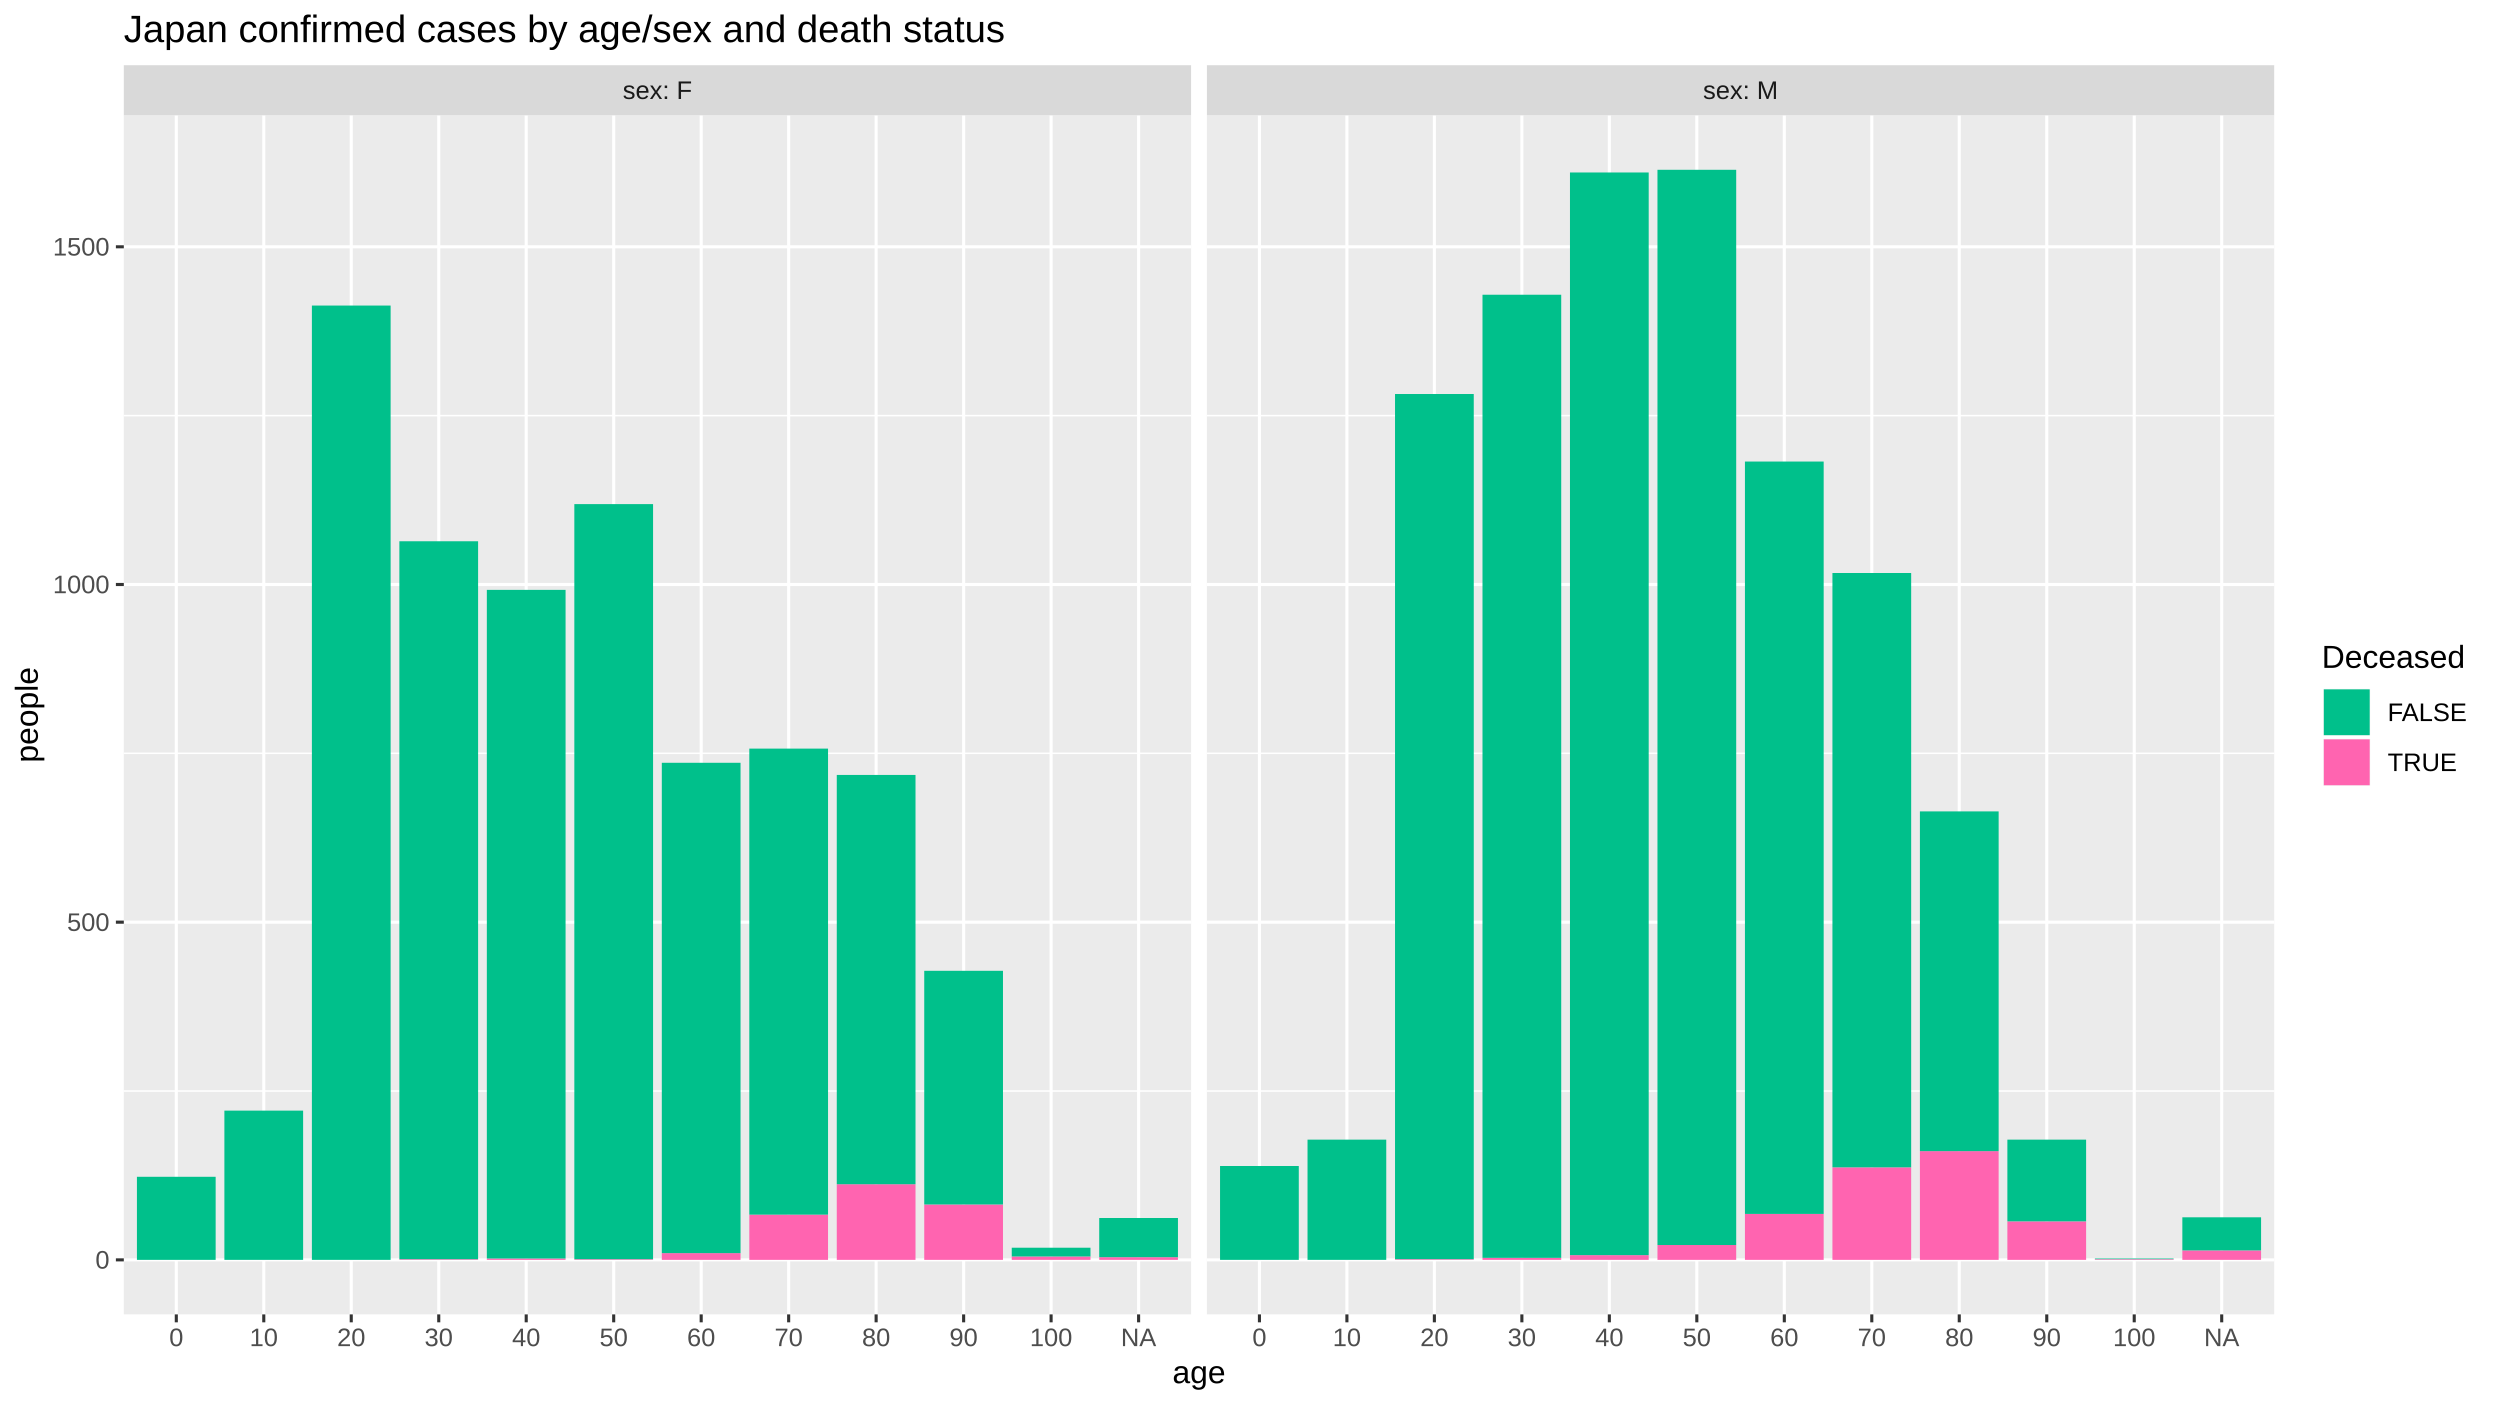
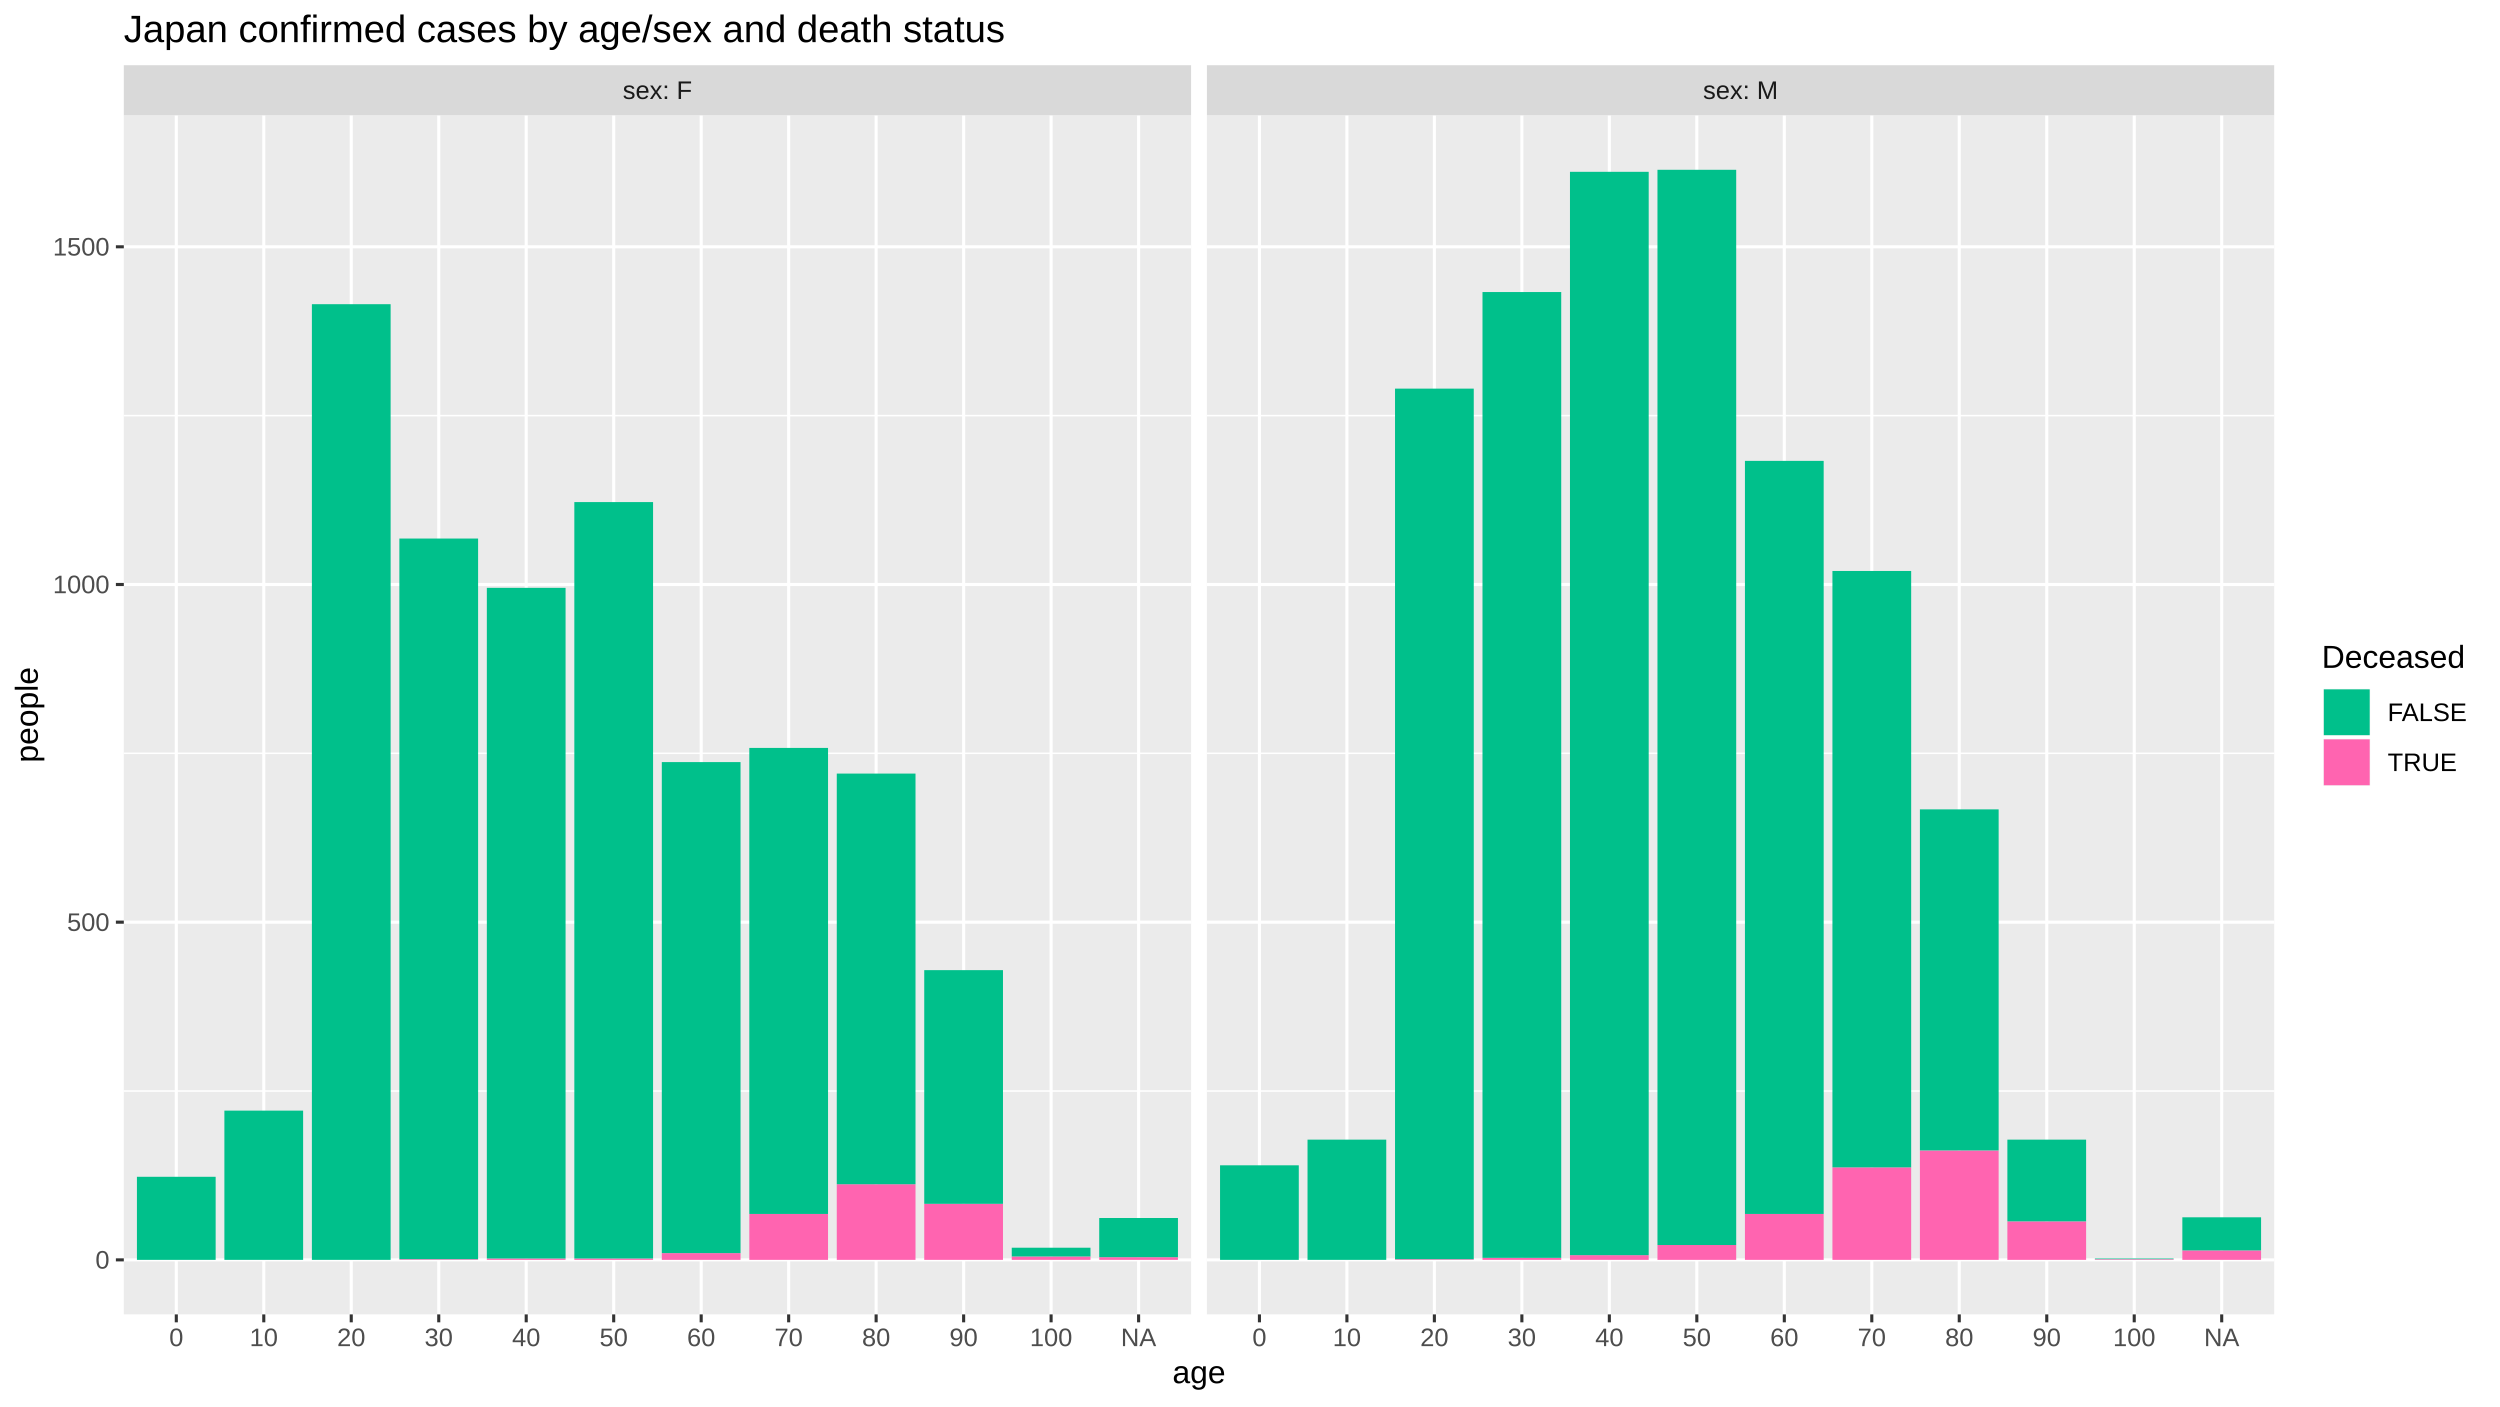
<svg xmlns="http://www.w3.org/2000/svg" viewBox="0 0 864.00 486.00">
  <defs>
    <style type="text/css">
    line, polyline, polygon, path, rect, circle {
      fill: none;
      stroke: #000000;
      stroke-linecap: round;
      stroke-linejoin: round;
      stroke-miterlimit: 10.00;
    }
  </style>
  </defs>
  <rect width="100%" height="100%" style="stroke: none; fill: #FFFFFF;" />
  <rect x="0.00" y="-0" width="864.00" height="486.00" style="stroke-width: 1.07; stroke: #FFFFFF; fill: #FFFFFF;" />
  <defs>
    <clipPath id="cpNDIuNzl8NDExLjY0fDQ1NC4yNXwzOS44NA==">
      <rect x="42.79" y="39.84" width="368.85" height="414.40" />
    </clipPath>
  </defs>
  <rect x="42.79" y="39.84" width="368.85" height="414.40" style="stroke-width: 1.07; stroke: none; fill: #EBEBEB;" clip-path="url(#cpNDIuNzl8NDExLjY0fDQ1NC4yNXwzOS44NA==)" />
  <polyline points="42.79,377.06 411.64,377.06 " style="stroke-width: 0.53; stroke: #FFFFFF; stroke-linecap: butt;" clip-path="url(#cpNDIuNzl8NDExLjY0fDQ1NC4yNXwzOS44NA==)" />
  <polyline points="42.79,260.35 411.64,260.35 " style="stroke-width: 0.53; stroke: #FFFFFF; stroke-linecap: butt;" clip-path="url(#cpNDIuNzl8NDExLjY0fDQ1NC4yNXwzOS44NA==)" />
  <polyline points="42.79,143.64 411.64,143.64 " style="stroke-width: 0.53; stroke: #FFFFFF; stroke-linecap: butt;" clip-path="url(#cpNDIuNzl8NDExLjY0fDQ1NC4yNXwzOS44NA==)" />
  <polyline points="42.79,435.41 411.64,435.41 " style="stroke-width: 1.07; stroke: #FFFFFF; stroke-linecap: butt;" clip-path="url(#cpNDIuNzl8NDExLjY0fDQ1NC4yNXwzOS44NA==)" />
  <polyline points="42.79,318.70 411.64,318.70 " style="stroke-width: 1.07; stroke: #FFFFFF; stroke-linecap: butt;" clip-path="url(#cpNDIuNzl8NDExLjY0fDQ1NC4yNXwzOS44NA==)" />
  <polyline points="42.79,202.00 411.64,202.00 " style="stroke-width: 1.07; stroke: #FFFFFF; stroke-linecap: butt;" clip-path="url(#cpNDIuNzl8NDExLjY0fDQ1NC4yNXwzOS44NA==)" />
  <polyline points="42.79,85.29 411.64,85.29 " style="stroke-width: 1.07; stroke: #FFFFFF; stroke-linecap: butt;" clip-path="url(#cpNDIuNzl8NDExLjY0fDQ1NC4yNXwzOS44NA==)" />
  <polyline points="60.93,454.25 60.93,39.84 " style="stroke-width: 1.07; stroke: #FFFFFF; stroke-linecap: butt;" clip-path="url(#cpNDIuNzl8NDExLjY0fDQ1NC4yNXwzOS44NA==)" />
  <polyline points="91.16,454.25 91.16,39.84 " style="stroke-width: 1.07; stroke: #FFFFFF; stroke-linecap: butt;" clip-path="url(#cpNDIuNzl8NDExLjY0fDQ1NC4yNXwzOS44NA==)" />
  <polyline points="121.39,454.25 121.39,39.84 " style="stroke-width: 1.07; stroke: #FFFFFF; stroke-linecap: butt;" clip-path="url(#cpNDIuNzl8NDExLjY0fDQ1NC4yNXwzOS44NA==)" />
  <polyline points="151.63,454.25 151.63,39.84 " style="stroke-width: 1.07; stroke: #FFFFFF; stroke-linecap: butt;" clip-path="url(#cpNDIuNzl8NDExLjY0fDQ1NC4yNXwzOS44NA==)" />
  <polyline points="181.86,454.25 181.86,39.84 " style="stroke-width: 1.07; stroke: #FFFFFF; stroke-linecap: butt;" clip-path="url(#cpNDIuNzl8NDExLjY0fDQ1NC4yNXwzOS44NA==)" />
  <polyline points="212.09,454.25 212.09,39.84 " style="stroke-width: 1.07; stroke: #FFFFFF; stroke-linecap: butt;" clip-path="url(#cpNDIuNzl8NDExLjY0fDQ1NC4yNXwzOS44NA==)" />
  <polyline points="242.33,454.25 242.33,39.84 " style="stroke-width: 1.07; stroke: #FFFFFF; stroke-linecap: butt;" clip-path="url(#cpNDIuNzl8NDExLjY0fDQ1NC4yNXwzOS44NA==)" />
  <polyline points="272.56,454.25 272.56,39.84 " style="stroke-width: 1.07; stroke: #FFFFFF; stroke-linecap: butt;" clip-path="url(#cpNDIuNzl8NDExLjY0fDQ1NC4yNXwzOS44NA==)" />
  <polyline points="302.79,454.25 302.79,39.84 " style="stroke-width: 1.07; stroke: #FFFFFF; stroke-linecap: butt;" clip-path="url(#cpNDIuNzl8NDExLjY0fDQ1NC4yNXwzOS44NA==)" />
  <polyline points="333.03,454.25 333.03,39.84 " style="stroke-width: 1.07; stroke: #FFFFFF; stroke-linecap: butt;" clip-path="url(#cpNDIuNzl8NDExLjY0fDQ1NC4yNXwzOS44NA==)" />
  <polyline points="363.26,454.25 363.26,39.84 " style="stroke-width: 1.07; stroke: #FFFFFF; stroke-linecap: butt;" clip-path="url(#cpNDIuNzl8NDExLjY0fDQ1NC4yNXwzOS44NA==)" />
  <polyline points="393.50,454.25 393.50,39.84 " style="stroke-width: 1.07; stroke: #FFFFFF; stroke-linecap: butt;" clip-path="url(#cpNDIuNzl8NDExLjY0fDQ1NC4yNXwzOS44NA==)" />
  <rect x="47.32" y="406.70" width="27.21" height="28.71" style="stroke-width: 1.07; stroke: none; stroke-linecap: butt; fill: #00C08B;" clip-path="url(#cpNDIuNzl8NDExLjY0fDQ1NC4yNXwzOS44NA==)" />
  <rect x="77.55" y="383.83" width="27.21" height="51.58" style="stroke-width: 1.07; stroke: none; stroke-linecap: butt; fill: #00C08B;" clip-path="url(#cpNDIuNzl8NDExLjY0fDQ1NC4yNXwzOS44NA==)" />
-   <rect x="107.79" y="105.60" width="27.21" height="329.81" style="stroke-width: 1.07; stroke: none; stroke-linecap: butt; fill: #00C08B;" clip-path="url(#cpNDIuNzl8NDExLjY0fDQ1NC4yNXwzOS44NA==)" />
+   <rect x="107.79" y="105.13" width="27.21" height="330.28" style="stroke-width: 1.07; stroke: none; stroke-linecap: butt; fill: #00C08B;" clip-path="url(#cpNDIuNzl8NDExLjY0fDQ1NC4yNXwzOS44NA==)" />
  <rect x="138.02" y="435.18" width="27.21" height="0.23" style="stroke-width: 1.07; stroke: none; stroke-linecap: butt; fill: #FF64B0;" clip-path="url(#cpNDIuNzl8NDExLjY0fDQ1NC4yNXwzOS44NA==)" />
-   <rect x="138.02" y="187.06" width="27.21" height="248.12" style="stroke-width: 1.07; stroke: none; stroke-linecap: butt; fill: #00C08B;" clip-path="url(#cpNDIuNzl8NDExLjY0fDQ1NC4yNXwzOS44NA==)" />
+   <rect x="138.02" y="186.12" width="27.21" height="249.05" style="stroke-width: 1.07; stroke: none; stroke-linecap: butt; fill: #00C08B;" clip-path="url(#cpNDIuNzl8NDExLjY0fDQ1NC4yNXwzOS44NA==)" />
  <rect x="168.25" y="434.94" width="27.21" height="0.47" style="stroke-width: 1.07; stroke: none; stroke-linecap: butt; fill: #FF64B0;" clip-path="url(#cpNDIuNzl8NDExLjY0fDQ1NC4yNXwzOS44NA==)" />
-   <rect x="168.25" y="203.86" width="27.21" height="231.08" style="stroke-width: 1.07; stroke: none; stroke-linecap: butt; fill: #00C08B;" clip-path="url(#cpNDIuNzl8NDExLjY0fDQ1NC4yNXwzOS44NA==)" />
-   <rect x="198.49" y="435.18" width="27.21" height="0.23" style="stroke-width: 1.07; stroke: none; stroke-linecap: butt; fill: #FF64B0;" clip-path="url(#cpNDIuNzl8NDExLjY0fDQ1NC4yNXwzOS44NA==)" />
-   <rect x="198.49" y="174.22" width="27.21" height="260.96" style="stroke-width: 1.07; stroke: none; stroke-linecap: butt; fill: #00C08B;" clip-path="url(#cpNDIuNzl8NDExLjY0fDQ1NC4yNXwzOS44NA==)" />
+   <rect x="168.25" y="203.16" width="27.21" height="231.78" style="stroke-width: 1.07; stroke: none; stroke-linecap: butt; fill: #00C08B;" clip-path="url(#cpNDIuNzl8NDExLjY0fDQ1NC4yNXwzOS44NA==)" />
+   <rect x="198.49" y="434.94" width="27.21" height="0.47" style="stroke-width: 1.07; stroke: none; stroke-linecap: butt; fill: #FF64B0;" clip-path="url(#cpNDIuNzl8NDExLjY0fDQ1NC4yNXwzOS44NA==)" />
+   <rect x="198.49" y="173.52" width="27.21" height="261.42" style="stroke-width: 1.07; stroke: none; stroke-linecap: butt; fill: #00C08B;" clip-path="url(#cpNDIuNzl8NDExLjY0fDQ1NC4yNXwzOS44NA==)" />
  <rect x="228.72" y="433.08" width="27.21" height="2.33" style="stroke-width: 1.07; stroke: none; stroke-linecap: butt; fill: #FF64B0;" clip-path="url(#cpNDIuNzl8NDExLjY0fDQ1NC4yNXwzOS44NA==)" />
-   <rect x="228.72" y="263.62" width="27.21" height="169.46" style="stroke-width: 1.07; stroke: none; stroke-linecap: butt; fill: #00C08B;" clip-path="url(#cpNDIuNzl8NDExLjY0fDQ1NC4yNXwzOS44NA==)" />
-   <rect x="258.96" y="419.77" width="27.21" height="15.64" style="stroke-width: 1.07; stroke: none; stroke-linecap: butt; fill: #FF64B0;" clip-path="url(#cpNDIuNzl8NDExLjY0fDQ1NC4yNXwzOS44NA==)" />
-   <rect x="258.96" y="258.72" width="27.21" height="161.06" style="stroke-width: 1.07; stroke: none; stroke-linecap: butt; fill: #00C08B;" clip-path="url(#cpNDIuNzl8NDExLjY0fDQ1NC4yNXwzOS44NA==)" />
+   <rect x="228.72" y="263.38" width="27.21" height="169.69" style="stroke-width: 1.07; stroke: none; stroke-linecap: butt; fill: #00C08B;" clip-path="url(#cpNDIuNzl8NDExLjY0fDQ1NC4yNXwzOS44NA==)" />
+   <rect x="258.96" y="419.54" width="27.21" height="15.87" style="stroke-width: 1.07; stroke: none; stroke-linecap: butt; fill: #FF64B0;" clip-path="url(#cpNDIuNzl8NDExLjY0fDQ1NC4yNXwzOS44NA==)" />
+   <rect x="258.96" y="258.48" width="27.21" height="161.06" style="stroke-width: 1.07; stroke: none; stroke-linecap: butt; fill: #00C08B;" clip-path="url(#cpNDIuNzl8NDExLjY0fDQ1NC4yNXwzOS44NA==)" />
  <rect x="289.19" y="409.27" width="27.21" height="26.14" style="stroke-width: 1.07; stroke: none; stroke-linecap: butt; fill: #FF64B0;" clip-path="url(#cpNDIuNzl8NDExLjY0fDQ1NC4yNXwzOS44NA==)" />
-   <rect x="289.19" y="267.82" width="27.21" height="141.45" style="stroke-width: 1.07; stroke: none; stroke-linecap: butt; fill: #00C08B;" clip-path="url(#cpNDIuNzl8NDExLjY0fDQ1NC4yNXwzOS44NA==)" />
-   <rect x="319.42" y="416.27" width="27.21" height="19.14" style="stroke-width: 1.07; stroke: none; stroke-linecap: butt; fill: #FF64B0;" clip-path="url(#cpNDIuNzl8NDExLjY0fDQ1NC4yNXwzOS44NA==)" />
-   <rect x="319.42" y="335.51" width="27.21" height="80.76" style="stroke-width: 1.07; stroke: none; stroke-linecap: butt; fill: #00C08B;" clip-path="url(#cpNDIuNzl8NDExLjY0fDQ1NC4yNXwzOS44NA==)" />
+   <rect x="289.19" y="267.35" width="27.21" height="141.92" style="stroke-width: 1.07; stroke: none; stroke-linecap: butt; fill: #00C08B;" clip-path="url(#cpNDIuNzl8NDExLjY0fDQ1NC4yNXwzOS44NA==)" />
+   <rect x="319.42" y="416.04" width="27.21" height="19.37" style="stroke-width: 1.07; stroke: none; stroke-linecap: butt; fill: #FF64B0;" clip-path="url(#cpNDIuNzl8NDExLjY0fDQ1NC4yNXwzOS44NA==)" />
+   <rect x="319.42" y="335.28" width="27.21" height="80.76" style="stroke-width: 1.07; stroke: none; stroke-linecap: butt; fill: #00C08B;" clip-path="url(#cpNDIuNzl8NDExLjY0fDQ1NC4yNXwzOS44NA==)" />
  <rect x="349.66" y="434.24" width="27.21" height="1.17" style="stroke-width: 1.07; stroke: none; stroke-linecap: butt; fill: #FF64B0;" clip-path="url(#cpNDIuNzl8NDExLjY0fDQ1NC4yNXwzOS44NA==)" />
  <rect x="349.66" y="431.21" width="27.21" height="3.03" style="stroke-width: 1.07; stroke: none; stroke-linecap: butt; fill: #00C08B;" clip-path="url(#cpNDIuNzl8NDExLjY0fDQ1NC4yNXwzOS44NA==)" />
  <rect x="379.89" y="434.48" width="27.21" height="0.93" style="stroke-width: 1.07; stroke: none; stroke-linecap: butt; fill: #FF64B0;" clip-path="url(#cpNDIuNzl8NDExLjY0fDQ1NC4yNXwzOS44NA==)" />
  <rect x="379.89" y="420.94" width="27.21" height="13.54" style="stroke-width: 1.07; stroke: none; stroke-linecap: butt; fill: #00C08B;" clip-path="url(#cpNDIuNzl8NDExLjY0fDQ1NC4yNXwzOS44NA==)" />
  <defs>
    <clipPath id="cpMC4wMHw4NjQuMDB8NDg2LjAwfDAuMDA=">
      <rect x="0.00" y="0.00" width="864.00" height="486.00" />
    </clipPath>
  </defs>
  <defs>
    <clipPath id="cpNDE3LjExfDc4NS45N3w0NTQuMjV8MzkuODQ=">
      <rect x="417.11" y="39.84" width="368.85" height="414.40" />
    </clipPath>
  </defs>
  <rect x="417.11" y="39.84" width="368.85" height="414.40" style="stroke-width: 1.07; stroke: none; fill: #EBEBEB;" clip-path="url(#cpNDE3LjExfDc4NS45N3w0NTQuMjV8MzkuODQ=)" />
  <polyline points="417.11,377.06 785.97,377.06 " style="stroke-width: 0.53; stroke: #FFFFFF; stroke-linecap: butt;" clip-path="url(#cpNDE3LjExfDc4NS45N3w0NTQuMjV8MzkuODQ=)" />
  <polyline points="417.11,260.35 785.97,260.35 " style="stroke-width: 0.53; stroke: #FFFFFF; stroke-linecap: butt;" clip-path="url(#cpNDE3LjExfDc4NS45N3w0NTQuMjV8MzkuODQ=)" />
  <polyline points="417.11,143.64 785.97,143.64 " style="stroke-width: 0.53; stroke: #FFFFFF; stroke-linecap: butt;" clip-path="url(#cpNDE3LjExfDc4NS45N3w0NTQuMjV8MzkuODQ=)" />
  <polyline points="417.11,435.41 785.97,435.41 " style="stroke-width: 1.07; stroke: #FFFFFF; stroke-linecap: butt;" clip-path="url(#cpNDE3LjExfDc4NS45N3w0NTQuMjV8MzkuODQ=)" />
  <polyline points="417.11,318.70 785.97,318.70 " style="stroke-width: 1.07; stroke: #FFFFFF; stroke-linecap: butt;" clip-path="url(#cpNDE3LjExfDc4NS45N3w0NTQuMjV8MzkuODQ=)" />
  <polyline points="417.11,202.00 785.97,202.00 " style="stroke-width: 1.07; stroke: #FFFFFF; stroke-linecap: butt;" clip-path="url(#cpNDE3LjExfDc4NS45N3w0NTQuMjV8MzkuODQ=)" />
  <polyline points="417.11,85.29 785.97,85.29 " style="stroke-width: 1.07; stroke: #FFFFFF; stroke-linecap: butt;" clip-path="url(#cpNDE3LjExfDc4NS45N3w0NTQuMjV8MzkuODQ=)" />
  <polyline points="435.26,454.25 435.26,39.84 " style="stroke-width: 1.07; stroke: #FFFFFF; stroke-linecap: butt;" clip-path="url(#cpNDE3LjExfDc4NS45N3w0NTQuMjV8MzkuODQ=)" />
  <polyline points="465.49,454.25 465.49,39.84 " style="stroke-width: 1.07; stroke: #FFFFFF; stroke-linecap: butt;" clip-path="url(#cpNDE3LjExfDc4NS45N3w0NTQuMjV8MzkuODQ=)" />
  <polyline points="495.72,454.25 495.72,39.84 " style="stroke-width: 1.07; stroke: #FFFFFF; stroke-linecap: butt;" clip-path="url(#cpNDE3LjExfDc4NS45N3w0NTQuMjV8MzkuODQ=)" />
  <polyline points="525.96,454.25 525.96,39.84 " style="stroke-width: 1.07; stroke: #FFFFFF; stroke-linecap: butt;" clip-path="url(#cpNDE3LjExfDc4NS45N3w0NTQuMjV8MzkuODQ=)" />
  <polyline points="556.19,454.25 556.19,39.84 " style="stroke-width: 1.07; stroke: #FFFFFF; stroke-linecap: butt;" clip-path="url(#cpNDE3LjExfDc4NS45N3w0NTQuMjV8MzkuODQ=)" />
  <polyline points="586.42,454.25 586.42,39.84 " style="stroke-width: 1.07; stroke: #FFFFFF; stroke-linecap: butt;" clip-path="url(#cpNDE3LjExfDc4NS45N3w0NTQuMjV8MzkuODQ=)" />
  <polyline points="616.66,454.25 616.66,39.84 " style="stroke-width: 1.07; stroke: #FFFFFF; stroke-linecap: butt;" clip-path="url(#cpNDE3LjExfDc4NS45N3w0NTQuMjV8MzkuODQ=)" />
  <polyline points="646.89,454.25 646.89,39.84 " style="stroke-width: 1.07; stroke: #FFFFFF; stroke-linecap: butt;" clip-path="url(#cpNDE3LjExfDc4NS45N3w0NTQuMjV8MzkuODQ=)" />
  <polyline points="677.12,454.25 677.12,39.84 " style="stroke-width: 1.07; stroke: #FFFFFF; stroke-linecap: butt;" clip-path="url(#cpNDE3LjExfDc4NS45N3w0NTQuMjV8MzkuODQ=)" />
  <polyline points="707.36,454.25 707.36,39.84 " style="stroke-width: 1.07; stroke: #FFFFFF; stroke-linecap: butt;" clip-path="url(#cpNDE3LjExfDc4NS45N3w0NTQuMjV8MzkuODQ=)" />
  <polyline points="737.59,454.25 737.59,39.84 " style="stroke-width: 1.07; stroke: #FFFFFF; stroke-linecap: butt;" clip-path="url(#cpNDE3LjExfDc4NS45N3w0NTQuMjV8MzkuODQ=)" />
  <polyline points="767.82,454.25 767.82,39.84 " style="stroke-width: 1.07; stroke: #FFFFFF; stroke-linecap: butt;" clip-path="url(#cpNDE3LjExfDc4NS45N3w0NTQuMjV8MzkuODQ=)" />
-   <rect x="421.65" y="402.97" width="27.21" height="32.44" style="stroke-width: 1.07; stroke: none; stroke-linecap: butt; fill: #00C08B;" clip-path="url(#cpNDE3LjExfDc4NS45N3w0NTQuMjV8MzkuODQ=)" />
+   <rect x="421.65" y="402.73" width="27.21" height="32.68" style="stroke-width: 1.07; stroke: none; stroke-linecap: butt; fill: #00C08B;" clip-path="url(#cpNDE3LjExfDc4NS45N3w0NTQuMjV8MzkuODQ=)" />
  <rect x="451.88" y="393.86" width="27.21" height="41.55" style="stroke-width: 1.07; stroke: none; stroke-linecap: butt; fill: #00C08B;" clip-path="url(#cpNDE3LjExfDc4NS45N3w0NTQuMjV8MzkuODQ=)" />
  <rect x="482.12" y="435.18" width="27.21" height="0.23" style="stroke-width: 1.07; stroke: none; stroke-linecap: butt; fill: #FF64B0;" clip-path="url(#cpNDE3LjExfDc4NS45N3w0NTQuMjV8MzkuODQ=)" />
-   <rect x="482.12" y="136.17" width="27.21" height="299.00" style="stroke-width: 1.07; stroke: none; stroke-linecap: butt; fill: #00C08B;" clip-path="url(#cpNDE3LjExfDc4NS45N3w0NTQuMjV8MzkuODQ=)" />
+   <rect x="482.12" y="134.31" width="27.21" height="300.87" style="stroke-width: 1.07; stroke: none; stroke-linecap: butt; fill: #00C08B;" clip-path="url(#cpNDE3LjExfDc4NS45N3w0NTQuMjV8MzkuODQ=)" />
  <rect x="512.35" y="434.71" width="27.21" height="0.70" style="stroke-width: 1.07; stroke: none; stroke-linecap: butt; fill: #FF64B0;" clip-path="url(#cpNDE3LjExfDc4NS45N3w0NTQuMjV8MzkuODQ=)" />
-   <rect x="512.35" y="101.86" width="27.21" height="332.85" style="stroke-width: 1.07; stroke: none; stroke-linecap: butt; fill: #00C08B;" clip-path="url(#cpNDE3LjExfDc4NS45N3w0NTQuMjV8MzkuODQ=)" />
+   <rect x="512.35" y="100.93" width="27.21" height="333.78" style="stroke-width: 1.07; stroke: none; stroke-linecap: butt; fill: #00C08B;" clip-path="url(#cpNDE3LjExfDc4NS45N3w0NTQuMjV8MzkuODQ=)" />
  <rect x="542.58" y="433.78" width="27.21" height="1.63" style="stroke-width: 1.07; stroke: none; stroke-linecap: butt; fill: #FF64B0;" clip-path="url(#cpNDE3LjExfDc4NS45N3w0NTQuMjV8MzkuODQ=)" />
-   <rect x="542.58" y="59.61" width="27.21" height="374.16" style="stroke-width: 1.07; stroke: none; stroke-linecap: butt; fill: #00C08B;" clip-path="url(#cpNDE3LjExfDc4NS45N3w0NTQuMjV8MzkuODQ=)" />
+   <rect x="542.58" y="59.38" width="27.21" height="374.40" style="stroke-width: 1.07; stroke: none; stroke-linecap: butt; fill: #00C08B;" clip-path="url(#cpNDE3LjExfDc4NS45N3w0NTQuMjV8MzkuODQ=)" />
  <rect x="572.82" y="430.27" width="27.21" height="5.14" style="stroke-width: 1.07; stroke: none; stroke-linecap: butt; fill: #FF64B0;" clip-path="url(#cpNDE3LjExfDc4NS45N3w0NTQuMjV8MzkuODQ=)" />
  <rect x="572.82" y="58.68" width="27.21" height="371.60" style="stroke-width: 1.07; stroke: none; stroke-linecap: butt; fill: #00C08B;" clip-path="url(#cpNDE3LjExfDc4NS45N3w0NTQuMjV8MzkuODQ=)" />
  <rect x="603.05" y="419.54" width="27.21" height="15.87" style="stroke-width: 1.07; stroke: none; stroke-linecap: butt; fill: #FF64B0;" clip-path="url(#cpNDE3LjExfDc4NS45N3w0NTQuMjV8MzkuODQ=)" />
-   <rect x="603.05" y="159.51" width="27.21" height="260.02" style="stroke-width: 1.07; stroke: none; stroke-linecap: butt; fill: #00C08B;" clip-path="url(#cpNDE3LjExfDc4NS45N3w0NTQuMjV8MzkuODQ=)" />
+   <rect x="603.05" y="159.28" width="27.21" height="260.26" style="stroke-width: 1.07; stroke: none; stroke-linecap: butt; fill: #00C08B;" clip-path="url(#cpNDE3LjExfDc4NS45N3w0NTQuMjV8MzkuODQ=)" />
  <rect x="633.29" y="403.43" width="27.21" height="31.98" style="stroke-width: 1.07; stroke: none; stroke-linecap: butt; fill: #FF64B0;" clip-path="url(#cpNDE3LjExfDc4NS45N3w0NTQuMjV8MzkuODQ=)" />
-   <rect x="633.29" y="198.03" width="27.21" height="205.40" style="stroke-width: 1.07; stroke: none; stroke-linecap: butt; fill: #00C08B;" clip-path="url(#cpNDE3LjExfDc4NS45N3w0NTQuMjV8MzkuODQ=)" />
-   <rect x="663.52" y="397.83" width="27.21" height="37.58" style="stroke-width: 1.07; stroke: none; stroke-linecap: butt; fill: #FF64B0;" clip-path="url(#cpNDE3LjExfDc4NS45N3w0NTQuMjV8MzkuODQ=)" />
-   <rect x="663.52" y="280.42" width="27.21" height="117.41" style="stroke-width: 1.07; stroke: none; stroke-linecap: butt; fill: #00C08B;" clip-path="url(#cpNDE3LjExfDc4NS45N3w0NTQuMjV8MzkuODQ=)" />
+   <rect x="633.29" y="197.33" width="27.21" height="206.11" style="stroke-width: 1.07; stroke: none; stroke-linecap: butt; fill: #00C08B;" clip-path="url(#cpNDE3LjExfDc4NS45N3w0NTQuMjV8MzkuODQ=)" />
+   <rect x="663.52" y="397.60" width="27.21" height="37.81" style="stroke-width: 1.07; stroke: none; stroke-linecap: butt; fill: #FF64B0;" clip-path="url(#cpNDE3LjExfDc4NS45N3w0NTQuMjV8MzkuODQ=)" />
+   <rect x="663.52" y="279.72" width="27.21" height="117.87" style="stroke-width: 1.07; stroke: none; stroke-linecap: butt; fill: #00C08B;" clip-path="url(#cpNDE3LjExfDc4NS45N3w0NTQuMjV8MzkuODQ=)" />
  <rect x="693.75" y="422.11" width="27.21" height="13.30" style="stroke-width: 1.07; stroke: none; stroke-linecap: butt; fill: #FF64B0;" clip-path="url(#cpNDE3LjExfDc4NS45N3w0NTQuMjV8MzkuODQ=)" />
  <rect x="693.75" y="393.86" width="27.21" height="28.24" style="stroke-width: 1.07; stroke: none; stroke-linecap: butt; fill: #00C08B;" clip-path="url(#cpNDE3LjExfDc4NS45N3w0NTQuMjV8MzkuODQ=)" />
  <rect x="723.99" y="435.18" width="27.21" height="0.23" style="stroke-width: 1.07; stroke: none; stroke-linecap: butt; fill: #FF64B0;" clip-path="url(#cpNDE3LjExfDc4NS45N3w0NTQuMjV8MzkuODQ=)" />
  <rect x="723.99" y="434.94" width="27.21" height="0.23" style="stroke-width: 1.07; stroke: none; stroke-linecap: butt; fill: #00C08B;" clip-path="url(#cpNDE3LjExfDc4NS45N3w0NTQuMjV8MzkuODQ=)" />
  <rect x="754.22" y="432.14" width="27.21" height="3.27" style="stroke-width: 1.07; stroke: none; stroke-linecap: butt; fill: #FF64B0;" clip-path="url(#cpNDE3LjExfDc4NS45N3w0NTQuMjV8MzkuODQ=)" />
  <rect x="754.22" y="420.70" width="27.21" height="11.44" style="stroke-width: 1.07; stroke: none; stroke-linecap: butt; fill: #00C08B;" clip-path="url(#cpNDE3LjExfDc4NS45N3w0NTQuMjV8MzkuODQ=)" />
  <defs>
    <clipPath id="cpMC4wMHw4NjQuMDB8NDg2LjAwfDAuMDA=">
      <rect x="0.00" y="0.00" width="864.00" height="486.00" />
    </clipPath>
  </defs>
  <defs>
    <clipPath id="cpNDIuNzl8NDExLjY0fDM5Ljg0fDIyLjUz">
      <rect x="42.79" y="22.53" width="368.85" height="17.31" />
    </clipPath>
  </defs>
  <rect x="42.79" y="22.53" width="368.85" height="17.31" style="stroke-width: 1.07; stroke: none; fill: #D9D9D9;" clip-path="url(#cpNDIuNzl8NDExLjY0fDM5Ljg0fDIyLjUz)" />
  <g clip-path="url(#cpNDIuNzl8NDExLjY0fDM5Ljg0fDIyLjUz)">
    <text x="215.23" y="34.21" style="font-size: 8.80px; fill: #1A1A1A; font-family: Liberation Sans;" textLength="23.96px" lengthAdjust="spacingAndGlyphs">sex: F</text>
  </g>
  <defs>
    <clipPath id="cpMC4wMHw4NjQuMDB8NDg2LjAwfDAuMDA=">
      <rect x="0.00" y="0.00" width="864.00" height="486.00" />
    </clipPath>
  </defs>
  <defs>
    <clipPath id="cpNDE3LjExfDc4NS45N3wzOS44NHwyMi41Mw==">
      <rect x="417.11" y="22.53" width="368.85" height="17.31" />
    </clipPath>
  </defs>
  <rect x="417.11" y="22.53" width="368.85" height="17.31" style="stroke-width: 1.07; stroke: none; fill: #D9D9D9;" clip-path="url(#cpNDE3LjExfDc4NS45N3wzOS44NHwyMi41Mw==)" />
  <g clip-path="url(#cpNDE3LjExfDc4NS45N3wzOS44NHwyMi41Mw==)">
    <text x="588.58" y="34.21" style="font-size: 8.80px; fill: #1A1A1A; font-family: Liberation Sans;" textLength="25.91px" lengthAdjust="spacingAndGlyphs">sex: M</text>
  </g>
  <defs>
    <clipPath id="cpMC4wMHw4NjQuMDB8NDg2LjAwfDAuMDA=">
      <rect x="0.00" y="0.00" width="864.00" height="486.00" />
    </clipPath>
  </defs>
  <polyline points="60.93,456.99 60.93,454.25 " style="stroke-width: 1.07; stroke: #333333; stroke-linecap: butt;" clip-path="url(#cpMC4wMHw4NjQuMDB8NDg2LjAwfDAuMDA=)" />
  <polyline points="91.16,456.99 91.16,454.25 " style="stroke-width: 1.07; stroke: #333333; stroke-linecap: butt;" clip-path="url(#cpMC4wMHw4NjQuMDB8NDg2LjAwfDAuMDA=)" />
  <polyline points="121.39,456.99 121.39,454.25 " style="stroke-width: 1.07; stroke: #333333; stroke-linecap: butt;" clip-path="url(#cpMC4wMHw4NjQuMDB8NDg2LjAwfDAuMDA=)" />
  <polyline points="151.63,456.99 151.63,454.25 " style="stroke-width: 1.07; stroke: #333333; stroke-linecap: butt;" clip-path="url(#cpMC4wMHw4NjQuMDB8NDg2LjAwfDAuMDA=)" />
  <polyline points="181.86,456.99 181.86,454.25 " style="stroke-width: 1.07; stroke: #333333; stroke-linecap: butt;" clip-path="url(#cpMC4wMHw4NjQuMDB8NDg2LjAwfDAuMDA=)" />
  <polyline points="212.09,456.99 212.09,454.25 " style="stroke-width: 1.07; stroke: #333333; stroke-linecap: butt;" clip-path="url(#cpMC4wMHw4NjQuMDB8NDg2LjAwfDAuMDA=)" />
  <polyline points="242.33,456.99 242.33,454.25 " style="stroke-width: 1.07; stroke: #333333; stroke-linecap: butt;" clip-path="url(#cpMC4wMHw4NjQuMDB8NDg2LjAwfDAuMDA=)" />
  <polyline points="272.56,456.99 272.56,454.25 " style="stroke-width: 1.07; stroke: #333333; stroke-linecap: butt;" clip-path="url(#cpMC4wMHw4NjQuMDB8NDg2LjAwfDAuMDA=)" />
  <polyline points="302.79,456.99 302.79,454.25 " style="stroke-width: 1.07; stroke: #333333; stroke-linecap: butt;" clip-path="url(#cpMC4wMHw4NjQuMDB8NDg2LjAwfDAuMDA=)" />
  <polyline points="333.03,456.99 333.03,454.25 " style="stroke-width: 1.07; stroke: #333333; stroke-linecap: butt;" clip-path="url(#cpMC4wMHw4NjQuMDB8NDg2LjAwfDAuMDA=)" />
  <polyline points="363.26,456.99 363.26,454.25 " style="stroke-width: 1.07; stroke: #333333; stroke-linecap: butt;" clip-path="url(#cpMC4wMHw4NjQuMDB8NDg2LjAwfDAuMDA=)" />
  <polyline points="393.50,456.99 393.50,454.25 " style="stroke-width: 1.07; stroke: #333333; stroke-linecap: butt;" clip-path="url(#cpMC4wMHw4NjQuMDB8NDg2LjAwfDAuMDA=)" />
  <g clip-path="url(#cpMC4wMHw4NjQuMDB8NDg2LjAwfDAuMDA=)">
    <text x="58.48" y="465.23" style="font-size: 8.80px; fill: #4D4D4D; font-family: Liberation Sans;" textLength="4.89px" lengthAdjust="spacingAndGlyphs">0</text>
  </g>
  <g clip-path="url(#cpMC4wMHw4NjQuMDB8NDg2LjAwfDAuMDA=)">
    <text x="86.27" y="465.23" style="font-size: 8.80px; fill: #4D4D4D; font-family: Liberation Sans;" textLength="9.79px" lengthAdjust="spacingAndGlyphs">10</text>
  </g>
  <g clip-path="url(#cpMC4wMHw4NjQuMDB8NDg2LjAwfDAuMDA=)">
    <text x="116.50" y="465.23" style="font-size: 8.80px; fill: #4D4D4D; font-family: Liberation Sans;" textLength="9.79px" lengthAdjust="spacingAndGlyphs">20</text>
  </g>
  <g clip-path="url(#cpMC4wMHw4NjQuMDB8NDg2LjAwfDAuMDA=)">
    <text x="146.73" y="465.23" style="font-size: 8.80px; fill: #4D4D4D; font-family: Liberation Sans;" textLength="9.79px" lengthAdjust="spacingAndGlyphs">30</text>
  </g>
  <g clip-path="url(#cpMC4wMHw4NjQuMDB8NDg2LjAwfDAuMDA=)">
    <text x="176.97" y="465.23" style="font-size: 8.80px; fill: #4D4D4D; font-family: Liberation Sans;" textLength="9.79px" lengthAdjust="spacingAndGlyphs">40</text>
  </g>
  <g clip-path="url(#cpMC4wMHw4NjQuMDB8NDg2LjAwfDAuMDA=)">
    <text x="207.20" y="465.23" style="font-size: 8.80px; fill: #4D4D4D; font-family: Liberation Sans;" textLength="9.79px" lengthAdjust="spacingAndGlyphs">50</text>
  </g>
  <g clip-path="url(#cpMC4wMHw4NjQuMDB8NDg2LjAwfDAuMDA=)">
    <text x="237.43" y="465.23" style="font-size: 8.80px; fill: #4D4D4D; font-family: Liberation Sans;" textLength="9.79px" lengthAdjust="spacingAndGlyphs">60</text>
  </g>
  <g clip-path="url(#cpMC4wMHw4NjQuMDB8NDg2LjAwfDAuMDA=)">
    <text x="267.67" y="465.23" style="font-size: 8.80px; fill: #4D4D4D; font-family: Liberation Sans;" textLength="9.79px" lengthAdjust="spacingAndGlyphs">70</text>
  </g>
  <g clip-path="url(#cpMC4wMHw4NjQuMDB8NDg2LjAwfDAuMDA=)">
    <text x="297.90" y="465.23" style="font-size: 8.80px; fill: #4D4D4D; font-family: Liberation Sans;" textLength="9.79px" lengthAdjust="spacingAndGlyphs">80</text>
  </g>
  <g clip-path="url(#cpMC4wMHw4NjQuMDB8NDg2LjAwfDAuMDA=)">
    <text x="328.13" y="465.23" style="font-size: 8.80px; fill: #4D4D4D; font-family: Liberation Sans;" textLength="9.79px" lengthAdjust="spacingAndGlyphs">90</text>
  </g>
  <g clip-path="url(#cpMC4wMHw4NjQuMDB8NDg2LjAwfDAuMDA=)">
    <text x="355.92" y="465.23" style="font-size: 8.80px; fill: #4D4D4D; font-family: Liberation Sans;" textLength="14.68px" lengthAdjust="spacingAndGlyphs">100</text>
  </g>
  <g clip-path="url(#cpMC4wMHw4NjQuMDB8NDg2LjAwfDAuMDA=)">
    <text x="387.38" y="465.23" style="font-size: 8.80px; fill: #4D4D4D; font-family: Liberation Sans;" textLength="12.22px" lengthAdjust="spacingAndGlyphs">NA</text>
  </g>
  <polyline points="435.26,456.99 435.26,454.25 " style="stroke-width: 1.07; stroke: #333333; stroke-linecap: butt;" clip-path="url(#cpMC4wMHw4NjQuMDB8NDg2LjAwfDAuMDA=)" />
  <polyline points="465.49,456.99 465.49,454.25 " style="stroke-width: 1.07; stroke: #333333; stroke-linecap: butt;" clip-path="url(#cpMC4wMHw4NjQuMDB8NDg2LjAwfDAuMDA=)" />
  <polyline points="495.72,456.99 495.72,454.25 " style="stroke-width: 1.07; stroke: #333333; stroke-linecap: butt;" clip-path="url(#cpMC4wMHw4NjQuMDB8NDg2LjAwfDAuMDA=)" />
  <polyline points="525.96,456.99 525.96,454.25 " style="stroke-width: 1.07; stroke: #333333; stroke-linecap: butt;" clip-path="url(#cpMC4wMHw4NjQuMDB8NDg2LjAwfDAuMDA=)" />
  <polyline points="556.19,456.99 556.19,454.25 " style="stroke-width: 1.07; stroke: #333333; stroke-linecap: butt;" clip-path="url(#cpMC4wMHw4NjQuMDB8NDg2LjAwfDAuMDA=)" />
  <polyline points="586.42,456.99 586.42,454.25 " style="stroke-width: 1.07; stroke: #333333; stroke-linecap: butt;" clip-path="url(#cpMC4wMHw4NjQuMDB8NDg2LjAwfDAuMDA=)" />
  <polyline points="616.66,456.99 616.66,454.25 " style="stroke-width: 1.07; stroke: #333333; stroke-linecap: butt;" clip-path="url(#cpMC4wMHw4NjQuMDB8NDg2LjAwfDAuMDA=)" />
  <polyline points="646.89,456.99 646.89,454.25 " style="stroke-width: 1.07; stroke: #333333; stroke-linecap: butt;" clip-path="url(#cpMC4wMHw4NjQuMDB8NDg2LjAwfDAuMDA=)" />
  <polyline points="677.12,456.99 677.12,454.25 " style="stroke-width: 1.07; stroke: #333333; stroke-linecap: butt;" clip-path="url(#cpMC4wMHw4NjQuMDB8NDg2LjAwfDAuMDA=)" />
  <polyline points="707.36,456.99 707.36,454.25 " style="stroke-width: 1.07; stroke: #333333; stroke-linecap: butt;" clip-path="url(#cpMC4wMHw4NjQuMDB8NDg2LjAwfDAuMDA=)" />
  <polyline points="737.59,456.99 737.59,454.25 " style="stroke-width: 1.07; stroke: #333333; stroke-linecap: butt;" clip-path="url(#cpMC4wMHw4NjQuMDB8NDg2LjAwfDAuMDA=)" />
  <polyline points="767.82,456.99 767.82,454.25 " style="stroke-width: 1.07; stroke: #333333; stroke-linecap: butt;" clip-path="url(#cpMC4wMHw4NjQuMDB8NDg2LjAwfDAuMDA=)" />
  <g clip-path="url(#cpMC4wMHw4NjQuMDB8NDg2LjAwfDAuMDA=)">
    <text x="432.81" y="465.23" style="font-size: 8.80px; fill: #4D4D4D; font-family: Liberation Sans;" textLength="4.89px" lengthAdjust="spacingAndGlyphs">0</text>
  </g>
  <g clip-path="url(#cpMC4wMHw4NjQuMDB8NDg2LjAwfDAuMDA=)">
    <text x="460.59" y="465.23" style="font-size: 8.80px; fill: #4D4D4D; font-family: Liberation Sans;" textLength="9.79px" lengthAdjust="spacingAndGlyphs">10</text>
  </g>
  <g clip-path="url(#cpMC4wMHw4NjQuMDB8NDg2LjAwfDAuMDA=)">
    <text x="490.83" y="465.23" style="font-size: 8.80px; fill: #4D4D4D; font-family: Liberation Sans;" textLength="9.79px" lengthAdjust="spacingAndGlyphs">20</text>
  </g>
  <g clip-path="url(#cpMC4wMHw4NjQuMDB8NDg2LjAwfDAuMDA=)">
    <text x="521.06" y="465.23" style="font-size: 8.80px; fill: #4D4D4D; font-family: Liberation Sans;" textLength="9.79px" lengthAdjust="spacingAndGlyphs">30</text>
  </g>
  <g clip-path="url(#cpMC4wMHw4NjQuMDB8NDg2LjAwfDAuMDA=)">
    <text x="551.30" y="465.23" style="font-size: 8.80px; fill: #4D4D4D; font-family: Liberation Sans;" textLength="9.79px" lengthAdjust="spacingAndGlyphs">40</text>
  </g>
  <g clip-path="url(#cpMC4wMHw4NjQuMDB8NDg2LjAwfDAuMDA=)">
    <text x="581.53" y="465.23" style="font-size: 8.80px; fill: #4D4D4D; font-family: Liberation Sans;" textLength="9.79px" lengthAdjust="spacingAndGlyphs">50</text>
  </g>
  <g clip-path="url(#cpMC4wMHw4NjQuMDB8NDg2LjAwfDAuMDA=)">
    <text x="611.76" y="465.23" style="font-size: 8.80px; fill: #4D4D4D; font-family: Liberation Sans;" textLength="9.79px" lengthAdjust="spacingAndGlyphs">60</text>
  </g>
  <g clip-path="url(#cpMC4wMHw4NjQuMDB8NDg2LjAwfDAuMDA=)">
    <text x="642.00" y="465.23" style="font-size: 8.80px; fill: #4D4D4D; font-family: Liberation Sans;" textLength="9.79px" lengthAdjust="spacingAndGlyphs">70</text>
  </g>
  <g clip-path="url(#cpMC4wMHw4NjQuMDB8NDg2LjAwfDAuMDA=)">
    <text x="672.23" y="465.23" style="font-size: 8.80px; fill: #4D4D4D; font-family: Liberation Sans;" textLength="9.79px" lengthAdjust="spacingAndGlyphs">80</text>
  </g>
  <g clip-path="url(#cpMC4wMHw4NjQuMDB8NDg2LjAwfDAuMDA=)">
    <text x="702.46" y="465.23" style="font-size: 8.80px; fill: #4D4D4D; font-family: Liberation Sans;" textLength="9.79px" lengthAdjust="spacingAndGlyphs">90</text>
  </g>
  <g clip-path="url(#cpMC4wMHw4NjQuMDB8NDg2LjAwfDAuMDA=)">
    <text x="730.25" y="465.23" style="font-size: 8.80px; fill: #4D4D4D; font-family: Liberation Sans;" textLength="14.68px" lengthAdjust="spacingAndGlyphs">100</text>
  </g>
  <g clip-path="url(#cpMC4wMHw4NjQuMDB8NDg2LjAwfDAuMDA=)">
    <text x="761.71" y="465.23" style="font-size: 8.80px; fill: #4D4D4D; font-family: Liberation Sans;" textLength="12.22px" lengthAdjust="spacingAndGlyphs">NA</text>
  </g>
  <g clip-path="url(#cpMC4wMHw4NjQuMDB8NDg2LjAwfDAuMDA=)">
    <text x="32.96" y="438.44" style="font-size: 8.80px; fill: #4D4D4D; font-family: Liberation Sans;" textLength="4.89px" lengthAdjust="spacingAndGlyphs">0</text>
  </g>
  <g clip-path="url(#cpMC4wMHw4NjQuMDB8NDg2LjAwfDAuMDA=)">
    <text x="23.17" y="321.73" style="font-size: 8.80px; fill: #4D4D4D; font-family: Liberation Sans;" textLength="14.68px" lengthAdjust="spacingAndGlyphs">500</text>
  </g>
  <g clip-path="url(#cpMC4wMHw4NjQuMDB8NDg2LjAwfDAuMDA=)">
    <text x="18.28" y="205.02" style="font-size: 8.80px; fill: #4D4D4D; font-family: Liberation Sans;" textLength="19.58px" lengthAdjust="spacingAndGlyphs">1000</text>
  </g>
  <g clip-path="url(#cpMC4wMHw4NjQuMDB8NDg2LjAwfDAuMDA=)">
    <text x="18.28" y="88.32" style="font-size: 8.80px; fill: #4D4D4D; font-family: Liberation Sans;" textLength="19.58px" lengthAdjust="spacingAndGlyphs">1500</text>
  </g>
  <polyline points="40.05,435.41 42.79,435.41 " style="stroke-width: 1.07; stroke: #333333; stroke-linecap: butt;" clip-path="url(#cpMC4wMHw4NjQuMDB8NDg2LjAwfDAuMDA=)" />
  <polyline points="40.05,318.70 42.79,318.70 " style="stroke-width: 1.07; stroke: #333333; stroke-linecap: butt;" clip-path="url(#cpMC4wMHw4NjQuMDB8NDg2LjAwfDAuMDA=)" />
  <polyline points="40.05,202.00 42.79,202.00 " style="stroke-width: 1.07; stroke: #333333; stroke-linecap: butt;" clip-path="url(#cpMC4wMHw4NjQuMDB8NDg2LjAwfDAuMDA=)" />
  <polyline points="40.05,85.29 42.79,85.29 " style="stroke-width: 1.07; stroke: #333333; stroke-linecap: butt;" clip-path="url(#cpMC4wMHw4NjQuMDB8NDg2LjAwfDAuMDA=)" />
  <g clip-path="url(#cpMC4wMHw4NjQuMDB8NDg2LjAwfDAuMDA=)">
    <text x="405.20" y="478.03" style="font-size: 11.00px; font-family: Liberation Sans;" textLength="18.35px" lengthAdjust="spacingAndGlyphs">age</text>
  </g>
  <g clip-path="url(#cpMC4wMHw4NjQuMDB8NDg2LjAwfDAuMDA=)">
    <text transform="translate(13.05,263.56) rotate(-90)" style="font-size: 11.00px; font-family: Liberation Sans;" textLength="33.03px" lengthAdjust="spacingAndGlyphs">people</text>
  </g>
  <rect x="796.92" y="216.52" width="61.60" height="61.06" style="stroke-width: 1.07; stroke: none; fill: #FFFFFF;" clip-path="url(#cpMC4wMHw4NjQuMDB8NDg2LjAwfDAuMDA=)" />
  <g clip-path="url(#cpMC4wMHw4NjQuMDB8NDg2LjAwfDAuMDA=)">
    <text x="802.40" y="230.81" style="font-size: 11.00px; font-family: Liberation Sans;" textLength="49.53px" lengthAdjust="spacingAndGlyphs">Deceased</text>
  </g>
  <rect x="802.40" y="237.53" width="17.28" height="17.28" style="stroke-width: 1.07; stroke: #FFFFFF; fill: #F2F2F2;" clip-path="url(#cpMC4wMHw4NjQuMDB8NDg2LjAwfDAuMDA=)" />
  <rect x="803.11" y="238.24" width="15.86" height="15.86" style="stroke-width: 1.07; stroke: none; stroke-linejoin: miter; fill: #00C08B;" clip-path="url(#cpMC4wMHw4NjQuMDB8NDg2LjAwfDAuMDA=)" />
  <rect x="802.40" y="254.81" width="17.28" height="17.28" style="stroke-width: 1.07; stroke: #FFFFFF; fill: #F2F2F2;" clip-path="url(#cpMC4wMHw4NjQuMDB8NDg2LjAwfDAuMDA=)" />
  <rect x="803.11" y="255.52" width="15.86" height="15.86" style="stroke-width: 1.07; stroke: none; stroke-linejoin: miter; fill: #FF64B0;" clip-path="url(#cpMC4wMHw4NjQuMDB8NDg2LjAwfDAuMDA=)" />
  <g clip-path="url(#cpMC4wMHw4NjQuMDB8NDg2LjAwfDAuMDA=)">
    <text x="825.16" y="249.20" style="font-size: 8.80px; font-family: Liberation Sans;" textLength="27.88px" lengthAdjust="spacingAndGlyphs">FALSE</text>
  </g>
  <g clip-path="url(#cpMC4wMHw4NjQuMDB8NDg2LjAwfDAuMDA=)">
    <text x="825.16" y="266.48" style="font-size: 8.80px; font-family: Liberation Sans;" textLength="23.96px" lengthAdjust="spacingAndGlyphs">TRUE</text>
  </g>
  <g clip-path="url(#cpMC4wMHw4NjQuMDB8NDg2LjAwfDAuMDA=)">
    <text x="42.79" y="14.56" style="font-size: 13.20px; font-family: Liberation Sans;" textLength="304.52px" lengthAdjust="spacingAndGlyphs">Japan confirmed cases by age/sex and death status</text>
  </g>
</svg>
